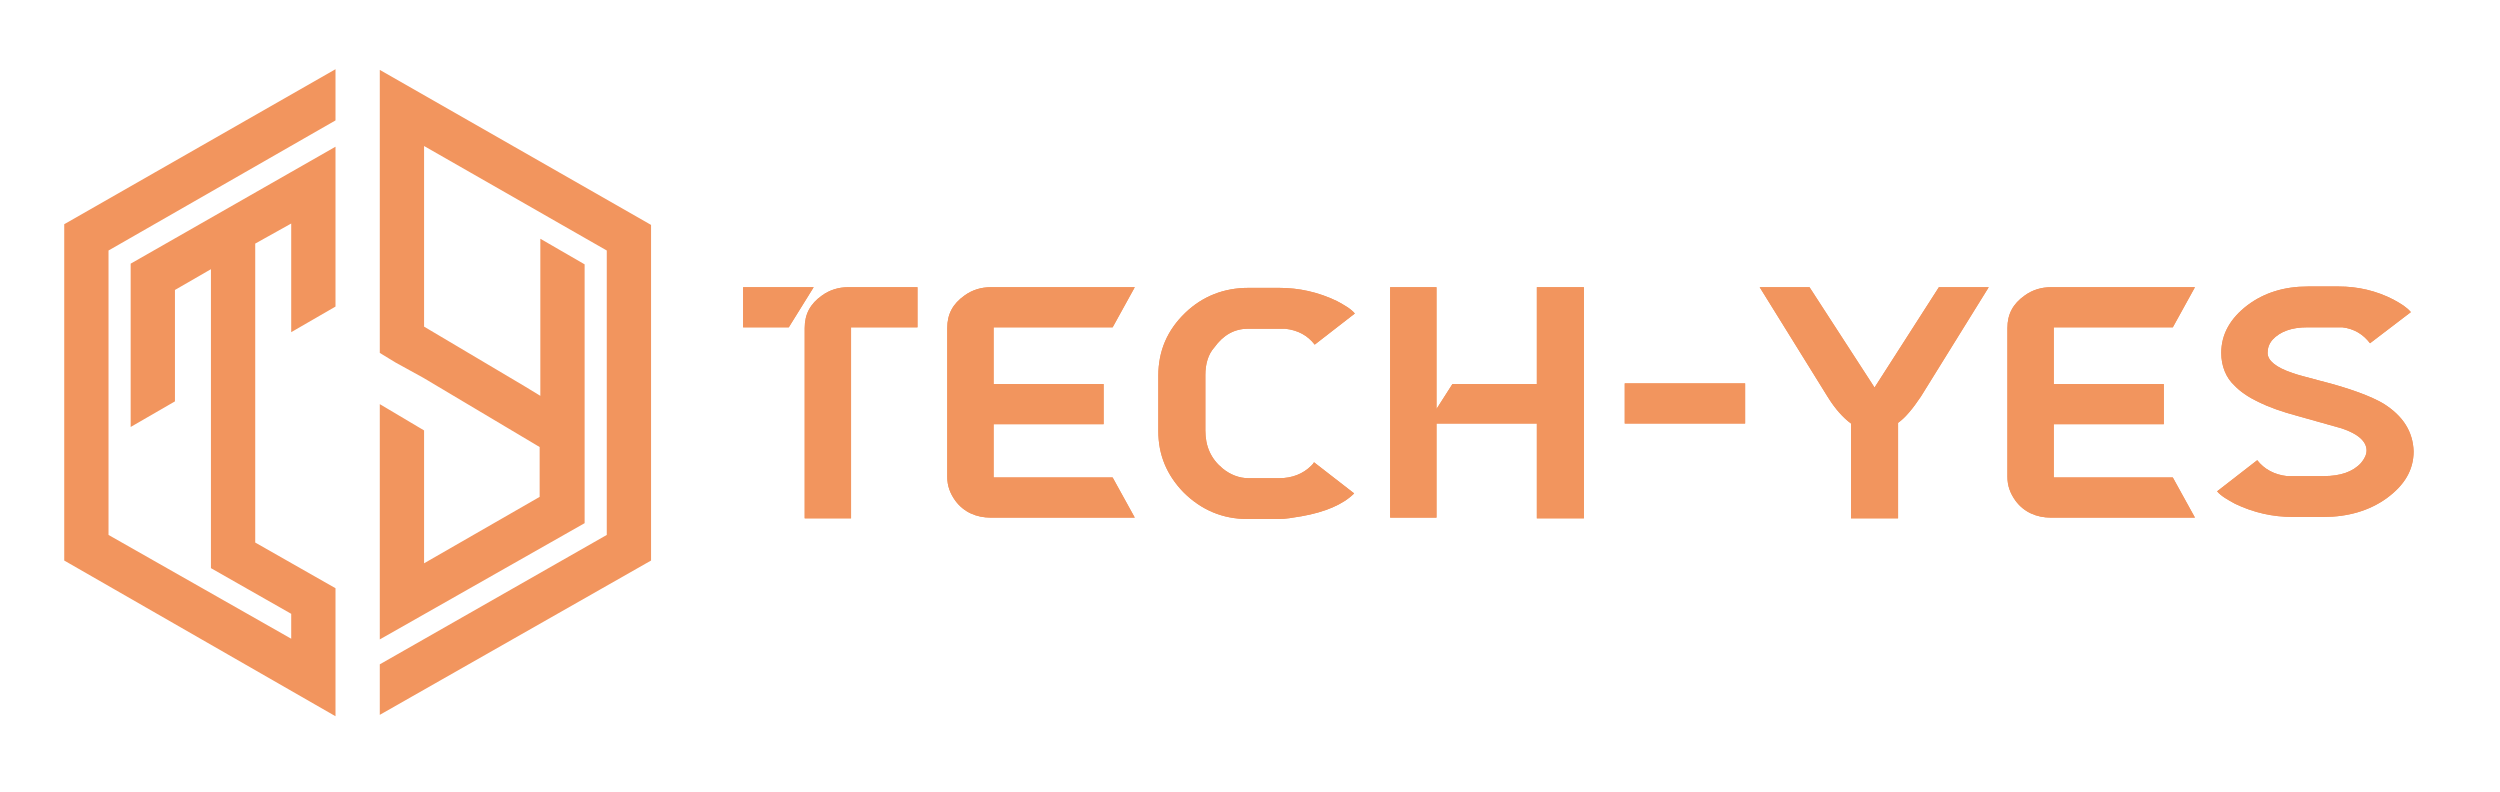
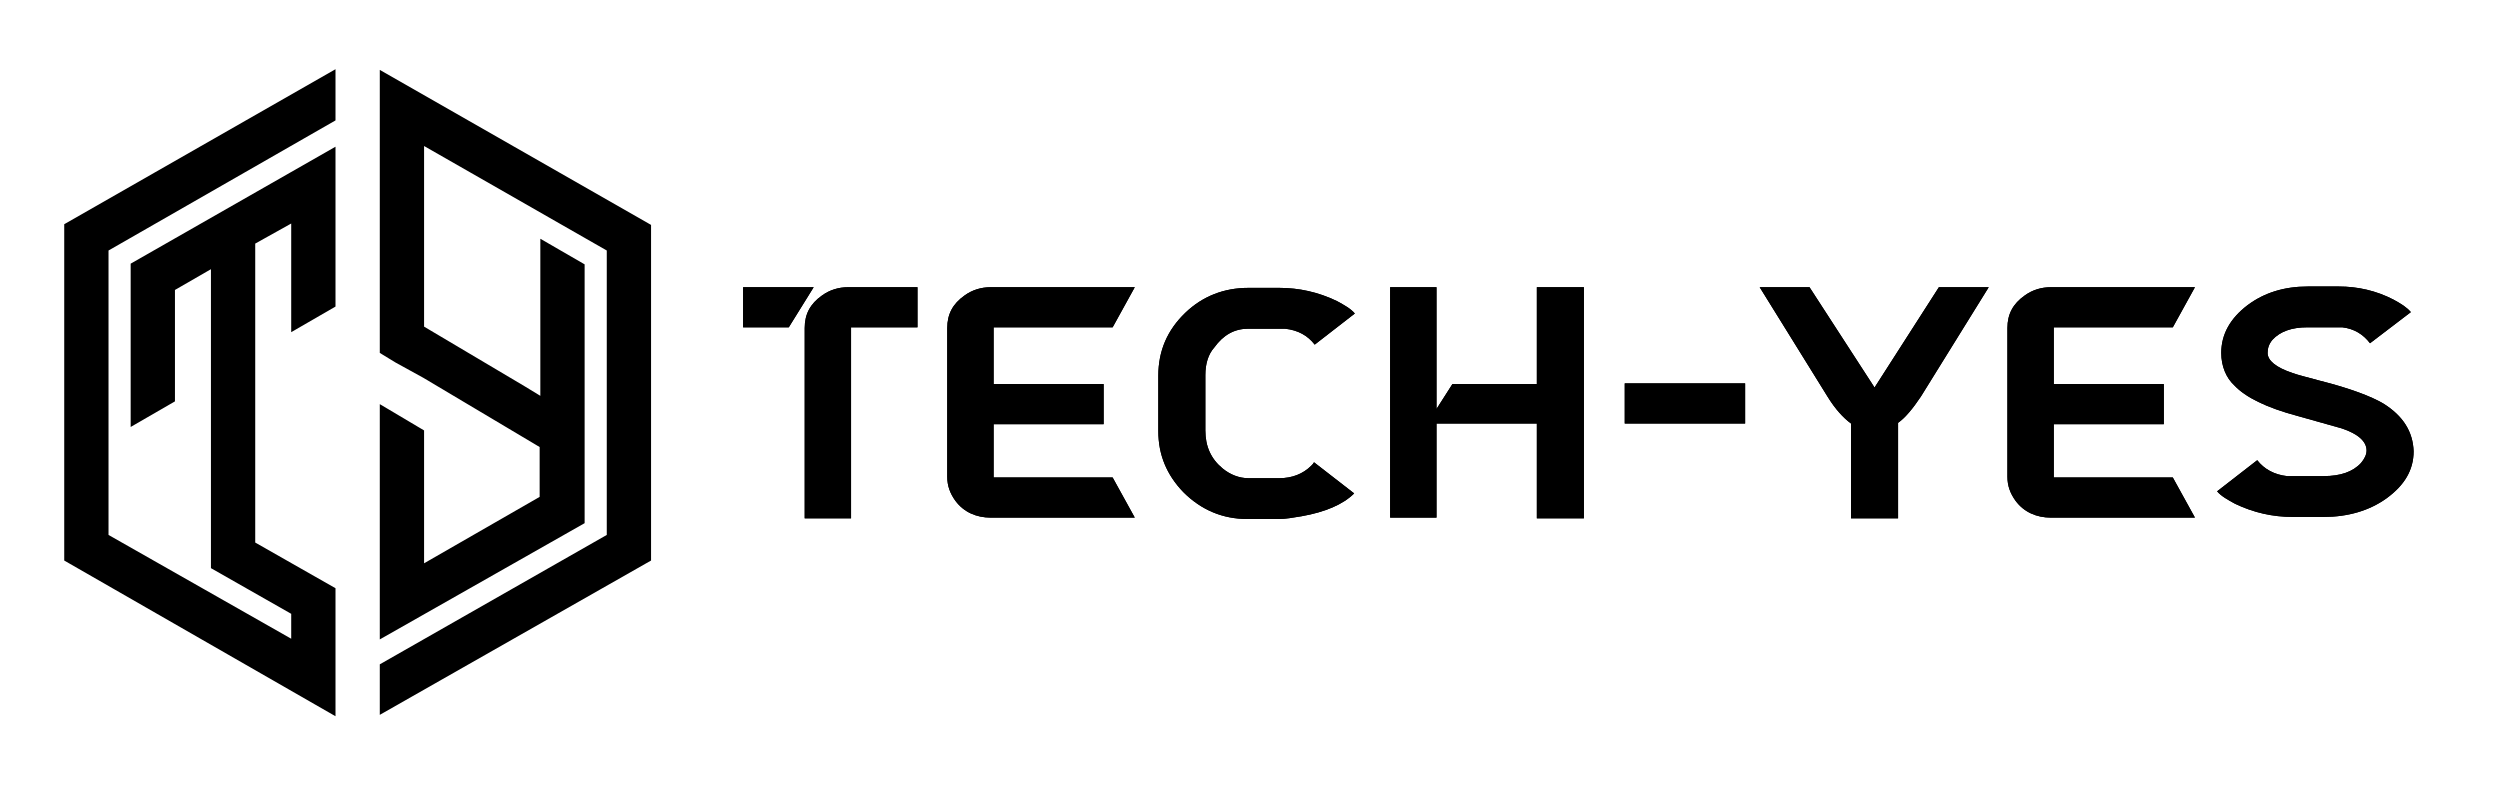
<svg xmlns="http://www.w3.org/2000/svg" version="1.1" id="Layer_1" x="0px" y="0px" viewBox="0 0 359.7 114.4" enable-background="new 0 0 359.7 114.4" xml:space="preserve" width="1200" height="380">
  <g>
    <g>
      <linearGradient id="SVGID_1_" gradientUnits="userSpaceOnUse" x1="8.557" y1="81.189" x2="93.244" y2="32.296">
-         <stop offset="0" style="stop-color:#F9BE4D" fill="#F2955E" />
-         <stop offset="0.489" style="stop-color:#F4836E" fill="#F2955E" />
-         <stop offset="0.918" style="stop-color:#F37477" fill="#F2955E" />
-         <stop offset="0.93" style="stop-color:#F37377" fill="#F2955E" />
+         <stop offset="0" style="stop-color:#F9BE4D" fill="currentColor" />
+         <stop offset="0.489" style="stop-color:#F4836E" fill="currentColor" />
+         <stop offset="0.918" style="stop-color:#F37477" fill="currentColor" />
+         <stop offset="0.93" style="stop-color:#F37377" fill="currentColor" />
      </linearGradient>
-       <path fill="#F2955E" d="M47.7,85.2L47.7,85.2l0,10.9l0,0v7.4L8.5,81V32.4L47.7,10v7.4L14.9,36.2v41.1l26.4,15v-3.6    l-11.6-6.6v-4.3l0,0V38.9l-5.2,3V58l-6.4,3.7V38.1l29.6-16.9v7.4l0,0v15.7l-6.4,3.7V32.3l-5.2,2.9v43.2L47.7,85V85.2z M60.5,24.9    v7.4v1.2v1.1v12.6L75,55.8l2.3,1.4v-9.5v-5.8v-7.4l6.4,3.7v37.4L54.1,92.4V85l0,0V58.4l6.4,3.8v19.2l16.7-9.6v-7.2l-16.8-10    l-4-2.2L54.1,51l0-16.4h0v-5.9v-7.4v-6.5h0v-4.7l39.2,22.4V81l-39.2,22.3V96l32.8-18.7V36.2L60.5,21.1V24.9z" />
+       <path fill="currentColor" d="M47.7,85.2L47.7,85.2l0,10.9l0,0v7.4L8.5,81V32.4L47.7,10v7.4L14.9,36.2v41.1l26.4,15v-3.6    l-11.6-6.6v-4.3l0,0V38.9l-5.2,3V58l-6.4,3.7V38.1l29.6-16.9v7.4l0,0v15.7l-6.4,3.7V32.3l-5.2,2.9v43.2L47.7,85V85.2z M60.5,24.9    v7.4v1.2v1.1v12.6L75,55.8l2.3,1.4v-9.5v-5.8v-7.4l6.4,3.7v37.4L54.1,92.4V85l0,0V58.4l6.4,3.8v19.2l16.7-9.6v-7.2l-16.8-10    l-4-2.2L54.1,51l0-16.4h0v-5.9v-7.4v-6.5h0v-4.7l39.2,22.4V81l-39.2,22.3V96l32.8-18.7V36.2L60.5,21.1V24.9z" />
    </g>
  </g>
  <g>
    <g>
-       <path d="M116.8,41.5l-3.6,5.8h-6.6v-5.8H116.8z M122.3,74.9h-6.8V47.4c0-2,0.8-3.5,2.5-4.7c1.1-0.8,2.4-1.2,3.8-1.2h10v5.8h-9.6    V74.9z" fill="#F2955E" />
-       <path d="M142.8,61.2v7.8H160l3.2,5.8h-20.8c-2.1,0-3.9-0.8-5.1-2.4c-0.8-1.1-1.2-2.2-1.2-3.5V47.4c0-2,0.8-3.5,2.5-4.7    c1.1-0.8,2.4-1.2,3.8-1.2h20.8l-3.2,5.8h-17.2v8.2h15.9v5.8H142.8z" fill="#F2955E" />
-       <path d="M173.4,54.2v8c0,2.3,0.8,4.1,2.5,5.5c1.1,0.9,2.4,1.4,3.7,1.4h4.5c1.8,0,3.4-0.6,4.6-1.8c0.2-0.2,0.3-0.3,0.4-0.5l5.8,4.5    c-1.6,1.6-4.2,2.7-7.6,3.3c-1.2,0.2-2.3,0.4-3.3,0.4h-4.5c-3.6,0-6.7-1.3-9.3-3.9c-2.4-2.5-3.6-5.4-3.6-8.8v-8    c0-3.6,1.3-6.6,3.9-9.1c2.5-2.4,5.6-3.6,9.1-3.6h4.5c2.8,0,5.6,0.6,8.3,1.9c1.1,0.6,2,1.1,2.6,1.8l-5.8,4.5    c-1-1.3-2.4-2.1-4.3-2.3c-0.3,0-0.6,0-0.8,0h-4.5c-2,0-3.6,0.9-4.9,2.7C173.8,51.2,173.4,52.6,173.4,54.2z" fill="#F2955E" />
-       <path d="M206.8,59.1l2.3-3.6h12.2v-14h6.8v33.4h-6.8V61.2h-14.5v13.6h-6.7V41.5h6.7V59.1z" fill="#F2955E" />
-       <path d="M234,61.2v-5.8h17.4v5.8H234z" fill="#F2955E" />
-       <path d="M270.1,56l9.3-14.5h7.2l-9.8,15.8c-1.2,1.8-2.3,3.1-3.3,3.8v13.8h-6.8V61.2c-1.1-0.8-2.3-2.1-3.4-3.9l-9.8-15.8h7.2    L270.1,56z" fill="#F2955E" />
-       <path d="M296,61.2v7.8h17.2l3.2,5.8h-20.8c-2.1,0-3.9-0.8-5.1-2.4c-0.8-1.1-1.2-2.2-1.2-3.5V47.4c0-2,0.8-3.5,2.5-4.7    c1.1-0.8,2.4-1.2,3.8-1.2h20.8l-3.2,5.8H296v8.2h15.9v5.8H296z" fill="#F2955E" />
-       <path d="M320.2,51c0-2.7,1.3-5,3.8-6.9c2.4-1.8,5.3-2.7,8.7-2.7h4.5c2.7,0,5.4,0.6,7.9,1.9c1.1,0.6,1.9,1.1,2.5,1.8l-5.9,4.5    c-1-1.3-2.3-2.1-4-2.3c-0.2,0-0.4,0-0.6,0h-4.5c-2.2,0-3.9,0.6-5,1.8c-0.5,0.6-0.7,1.2-0.7,1.9c0,1.1,1.2,2.1,3.6,2.9    c0.8,0.3,2.1,0.6,3.9,1.1c4.4,1.1,7.5,2.3,9.2,3.3c2.9,1.8,4.3,4.1,4.4,6.9c0,2.7-1.3,4.9-3.9,6.8c-2.5,1.8-5.6,2.7-9.1,2.7h-4.5    c-2.8,0-5.6-0.6-8.3-1.9c-1.1-0.6-2-1.1-2.6-1.8l5.8-4.5c1,1.3,2.5,2.1,4.3,2.3c0.3,0,0.6,0,0.8,0h4.5c2.4,0,4.2-0.6,5.4-1.9    c0.5-0.6,0.8-1.2,0.8-1.8c0-1.3-1.2-2.4-3.6-3.2c-0.4-0.1-2.5-0.7-6.4-1.8c-4.5-1.2-7.5-2.7-9.1-4.4    C320.9,54.6,320.2,52.9,320.2,51z" fill="#F2955E" />
+       <path d="M116.8,41.5l-3.6,5.8h-6.6v-5.8H116.8z M122.3,74.9h-6.8V47.4c0-2,0.8-3.5,2.5-4.7c1.1-0.8,2.4-1.2,3.8-1.2h10v5.8h-9.6    V74.9z" fill="currentColor" />
+       <path d="M142.8,61.2v7.8H160l3.2,5.8h-20.8c-2.1,0-3.9-0.8-5.1-2.4c-0.8-1.1-1.2-2.2-1.2-3.5V47.4c0-2,0.8-3.5,2.5-4.7    c1.1-0.8,2.4-1.2,3.8-1.2h20.8l-3.2,5.8h-17.2v8.2h15.9v5.8H142.8z" fill="currentColor" />
+       <path d="M173.4,54.2v8c0,2.3,0.8,4.1,2.5,5.5c1.1,0.9,2.4,1.4,3.7,1.4h4.5c1.8,0,3.4-0.6,4.6-1.8c0.2-0.2,0.3-0.3,0.4-0.5l5.8,4.5    c-1.6,1.6-4.2,2.7-7.6,3.3c-1.2,0.2-2.3,0.4-3.3,0.4h-4.5c-3.6,0-6.7-1.3-9.3-3.9c-2.4-2.5-3.6-5.4-3.6-8.8v-8    c0-3.6,1.3-6.6,3.9-9.1c2.5-2.4,5.6-3.6,9.1-3.6h4.5c2.8,0,5.6,0.6,8.3,1.9c1.1,0.6,2,1.1,2.6,1.8l-5.8,4.5    c-1-1.3-2.4-2.1-4.3-2.3c-0.3,0-0.6,0-0.8,0h-4.5c-2,0-3.6,0.9-4.9,2.7C173.8,51.2,173.4,52.6,173.4,54.2z" fill="currentColor" />
+       <path d="M206.8,59.1l2.3-3.6h12.2v-14h6.8v33.4h-6.8V61.2h-14.5v13.6h-6.7V41.5h6.7V59.1z" fill="currentColor" />
+       <path d="M234,61.2v-5.8h17.4v5.8H234z" fill="currentColor" />
+       <path d="M270.1,56l9.3-14.5h7.2l-9.8,15.8c-1.2,1.8-2.3,3.1-3.3,3.8v13.8h-6.8V61.2c-1.1-0.8-2.3-2.1-3.4-3.9l-9.8-15.8h7.2    L270.1,56z" fill="currentColor" />
+       <path d="M296,61.2v7.8h17.2l3.2,5.8h-20.8c-2.1,0-3.9-0.8-5.1-2.4c-0.8-1.1-1.2-2.2-1.2-3.5V47.4c0-2,0.8-3.5,2.5-4.7    c1.1-0.8,2.4-1.2,3.8-1.2h20.8l-3.2,5.8H296v8.2h15.9v5.8H296z" fill="currentColor" />
+       <path d="M320.2,51c0-2.7,1.3-5,3.8-6.9c2.4-1.8,5.3-2.7,8.7-2.7h4.5c2.7,0,5.4,0.6,7.9,1.9c1.1,0.6,1.9,1.1,2.5,1.8l-5.9,4.5    c-1-1.3-2.3-2.1-4-2.3c-0.2,0-0.4,0-0.6,0h-4.5c-2.2,0-3.9,0.6-5,1.8c-0.5,0.6-0.7,1.2-0.7,1.9c0,1.1,1.2,2.1,3.6,2.9    c0.8,0.3,2.1,0.6,3.9,1.1c4.4,1.1,7.5,2.3,9.2,3.3c2.9,1.8,4.3,4.1,4.4,6.9c0,2.7-1.3,4.9-3.9,6.8c-2.5,1.8-5.6,2.7-9.1,2.7h-4.5    c-2.8,0-5.6-0.6-8.3-1.9c-1.1-0.6-2-1.1-2.6-1.8l5.8-4.5c1,1.3,2.5,2.1,4.3,2.3c0.3,0,0.6,0,0.8,0h4.5c2.4,0,4.2-0.6,5.4-1.9    c0.5-0.6,0.8-1.2,0.8-1.8c0-1.3-1.2-2.4-3.6-3.2c-0.4-0.1-2.5-0.7-6.4-1.8c-4.5-1.2-7.5-2.7-9.1-4.4    C320.9,54.6,320.2,52.9,320.2,51z" fill="currentColor" />
    </g>
    <g>
      <linearGradient id="SVGID_00000013904797716733631230000006231780265402613661_" gradientUnits="userSpaceOnUse" x1="129.857" y1="1.105" x2="322.21" y2="112.16">
-         <stop offset="4.993059e-9" style="stop-color:#F37377" fill="#F2955E" />
-         <stop offset="0.457" style="stop-color:#F58D69" fill="#F2955E" />
-         <stop offset="0.708" style="stop-color:#F7A35C" fill="#F2955E" />
-         <stop offset="1" style="stop-color:#F8B94F" fill="#F2955E" />
+         <stop offset="4.993059e-9" style="stop-color:#F37377" fill="currentColor" />
+         <stop offset="0.457" style="stop-color:#F58D69" fill="currentColor" />
+         <stop offset="0.708" style="stop-color:#F7A35C" fill="currentColor" />
+         <stop offset="1" style="stop-color:#F8B94F" fill="currentColor" />
      </linearGradient>
-       <path fill="#F2955E" d="M116.8,41.5l-3.6,5.8h-6.6v-5.8H116.8z     M122.3,74.9h-6.8V47.4c0-2,0.8-3.5,2.5-4.7c1.1-0.8,2.4-1.2,3.8-1.2h10v5.8h-9.6V74.9z" />
+       <path fill="currentColor" d="M116.8,41.5l-3.6,5.8h-6.6v-5.8H116.8z     M122.3,74.9h-6.8V47.4c0-2,0.8-3.5,2.5-4.7c1.1-0.8,2.4-1.2,3.8-1.2h10v5.8h-9.6V74.9z" />
      <linearGradient id="SVGID_00000078018575777636719870000009404962148248238761_" gradientUnits="userSpaceOnUse" x1="129.857" y1="1.105" x2="322.21" y2="112.16">
-         <stop offset="4.993059e-9" style="stop-color:#F37377" fill="#F2955E" />
-         <stop offset="0.457" style="stop-color:#F58D69" fill="#F2955E" />
-         <stop offset="0.708" style="stop-color:#F7A35C" fill="#F2955E" />
-         <stop offset="1" style="stop-color:#F8B94F" fill="#F2955E" />
+         <stop offset="4.993059e-9" style="stop-color:#F37377" fill="currentColor" />
+         <stop offset="0.457" style="stop-color:#F58D69" fill="currentColor" />
+         <stop offset="0.708" style="stop-color:#F7A35C" fill="currentColor" />
+         <stop offset="1" style="stop-color:#F8B94F" fill="currentColor" />
      </linearGradient>
-       <path fill="#F2955E" d="M142.8,61.2v7.8H160l3.2,5.8h-20.8    c-2.1,0-3.9-0.8-5.1-2.4c-0.8-1.1-1.2-2.2-1.2-3.5V47.4c0-2,0.8-3.5,2.5-4.7c1.1-0.8,2.4-1.2,3.8-1.2h20.8l-3.2,5.8h-17.2v8.2    h15.9v5.8H142.8z" />
+       <path fill="currentColor" d="M142.8,61.2v7.8H160l3.2,5.8h-20.8    c-2.1,0-3.9-0.8-5.1-2.4c-0.8-1.1-1.2-2.2-1.2-3.5V47.4c0-2,0.8-3.5,2.5-4.7c1.1-0.8,2.4-1.2,3.8-1.2h20.8l-3.2,5.8h-17.2v8.2    h15.9v5.8H142.8z" />
      <linearGradient id="SVGID_00000146458199741607840980000009434002209977043101_" gradientUnits="userSpaceOnUse" x1="129.857" y1="1.105" x2="322.21" y2="112.16">
-         <stop offset="4.993059e-9" style="stop-color:#F37377" fill="#F2955E" />
-         <stop offset="0.457" style="stop-color:#F58D69" fill="#F2955E" />
-         <stop offset="0.708" style="stop-color:#F7A35C" fill="#F2955E" />
-         <stop offset="1" style="stop-color:#F8B94F" fill="#F2955E" />
+         <stop offset="4.993059e-9" style="stop-color:#F37377" fill="currentColor" />
+         <stop offset="0.457" style="stop-color:#F58D69" fill="currentColor" />
+         <stop offset="0.708" style="stop-color:#F7A35C" fill="currentColor" />
+         <stop offset="1" style="stop-color:#F8B94F" fill="currentColor" />
      </linearGradient>
-       <path fill="#F2955E" d="M173.4,54.2v8c0,2.3,0.8,4.1,2.5,5.5    c1.1,0.9,2.4,1.4,3.7,1.4h4.5c1.8,0,3.4-0.6,4.6-1.8c0.2-0.2,0.3-0.3,0.4-0.5l5.8,4.5c-1.6,1.6-4.2,2.7-7.6,3.3    c-1.2,0.2-2.3,0.4-3.3,0.4h-4.5c-3.6,0-6.7-1.3-9.3-3.9c-2.4-2.5-3.6-5.4-3.6-8.8v-8c0-3.6,1.3-6.6,3.9-9.1    c2.5-2.4,5.6-3.6,9.1-3.6h4.5c2.8,0,5.6,0.6,8.3,1.9c1.1,0.6,2,1.1,2.6,1.8l-5.8,4.5c-1-1.3-2.4-2.1-4.3-2.3c-0.3,0-0.6,0-0.8,0    h-4.5c-2,0-3.6,0.9-4.9,2.7C173.8,51.2,173.4,52.6,173.4,54.2z" />
+       <path fill="currentColor" d="M173.4,54.2v8c0,2.3,0.8,4.1,2.5,5.5    c1.1,0.9,2.4,1.4,3.7,1.4h4.5c1.8,0,3.4-0.6,4.6-1.8c0.2-0.2,0.3-0.3,0.4-0.5l5.8,4.5c-1.6,1.6-4.2,2.7-7.6,3.3    c-1.2,0.2-2.3,0.4-3.3,0.4h-4.5c-3.6,0-6.7-1.3-9.3-3.9c-2.4-2.5-3.6-5.4-3.6-8.8v-8c0-3.6,1.3-6.6,3.9-9.1    c2.5-2.4,5.6-3.6,9.1-3.6h4.5c2.8,0,5.6,0.6,8.3,1.9c1.1,0.6,2,1.1,2.6,1.8l-5.8,4.5c-1-1.3-2.4-2.1-4.3-2.3c-0.3,0-0.6,0-0.8,0    h-4.5c-2,0-3.6,0.9-4.9,2.7C173.8,51.2,173.4,52.6,173.4,54.2z" />
      <linearGradient id="SVGID_00000072266044910374032580000017237073174709499307_" gradientUnits="userSpaceOnUse" x1="129.857" y1="1.105" x2="322.21" y2="112.16">
-         <stop offset="4.993059e-9" style="stop-color:#F37377" fill="#F2955E" />
-         <stop offset="0.457" style="stop-color:#F58D69" fill="#F2955E" />
-         <stop offset="0.708" style="stop-color:#F7A35C" fill="#F2955E" />
-         <stop offset="1" style="stop-color:#F8B94F" fill="#F2955E" />
+         <stop offset="4.993059e-9" style="stop-color:#F37377" fill="currentColor" />
+         <stop offset="0.457" style="stop-color:#F58D69" fill="currentColor" />
+         <stop offset="0.708" style="stop-color:#F7A35C" fill="currentColor" />
+         <stop offset="1" style="stop-color:#F8B94F" fill="currentColor" />
      </linearGradient>
-       <path fill="#F2955E" d="M206.8,59.1l2.3-3.6h12.2v-14h6.8v33.4h-6.8    V61.2h-14.5v13.6h-6.7V41.5h6.7V59.1z" />
+       <path fill="currentColor" d="M206.8,59.1l2.3-3.6h12.2v-14h6.8v33.4h-6.8    V61.2h-14.5v13.6h-6.7V41.5h6.7V59.1z" />
      <linearGradient id="SVGID_00000043430774055649827250000011895269739889586342_" gradientUnits="userSpaceOnUse" x1="129.857" y1="1.105" x2="322.21" y2="112.16">
-         <stop offset="4.993059e-9" style="stop-color:#F37377" fill="#F2955E" />
-         <stop offset="0.457" style="stop-color:#F58D69" fill="#F2955E" />
-         <stop offset="0.708" style="stop-color:#F7A35C" fill="#F2955E" />
-         <stop offset="1" style="stop-color:#F8B94F" fill="#F2955E" />
+         <stop offset="4.993059e-9" style="stop-color:#F37377" fill="currentColor" />
+         <stop offset="0.457" style="stop-color:#F58D69" fill="currentColor" />
+         <stop offset="0.708" style="stop-color:#F7A35C" fill="currentColor" />
+         <stop offset="1" style="stop-color:#F8B94F" fill="currentColor" />
      </linearGradient>
-       <path fill="#F2955E" d="M234,61.2v-5.8h17.4v5.8H234z" />
+       <path fill="currentColor" d="M234,61.2v-5.8h17.4v5.8H234z" />
      <linearGradient id="SVGID_00000127765553438182906670000007836114148731453100_" gradientUnits="userSpaceOnUse" x1="129.857" y1="1.105" x2="322.21" y2="112.16">
-         <stop offset="4.993059e-9" style="stop-color:#F37377" fill="#F2955E" />
-         <stop offset="0.457" style="stop-color:#F58D69" fill="#F2955E" />
-         <stop offset="0.708" style="stop-color:#F7A35C" fill="#F2955E" />
-         <stop offset="1" style="stop-color:#F8B94F" fill="#F2955E" />
+         <stop offset="4.993059e-9" style="stop-color:#F37377" fill="currentColor" />
+         <stop offset="0.457" style="stop-color:#F58D69" fill="currentColor" />
+         <stop offset="0.708" style="stop-color:#F7A35C" fill="currentColor" />
+         <stop offset="1" style="stop-color:#F8B94F" fill="currentColor" />
      </linearGradient>
-       <path fill="#F2955E" d="M270.1,56l9.3-14.5h7.2l-9.8,15.8    c-1.2,1.8-2.3,3.1-3.3,3.8v13.8h-6.8V61.2c-1.1-0.8-2.3-2.1-3.4-3.9l-9.8-15.8h7.2L270.1,56z" />
+       <path fill="currentColor" d="M270.1,56l9.3-14.5h7.2l-9.8,15.8    c-1.2,1.8-2.3,3.1-3.3,3.8v13.8h-6.8V61.2c-1.1-0.8-2.3-2.1-3.4-3.9l-9.8-15.8h7.2L270.1,56z" />
      <linearGradient id="SVGID_00000036970915479742668620000006996085049004644505_" gradientUnits="userSpaceOnUse" x1="129.857" y1="1.105" x2="322.21" y2="112.16">
-         <stop offset="4.993059e-9" style="stop-color:#F37377" fill="#F2955E" />
-         <stop offset="0.457" style="stop-color:#F58D69" fill="#F2955E" />
-         <stop offset="0.708" style="stop-color:#F7A35C" fill="#F2955E" />
-         <stop offset="1" style="stop-color:#F8B94F" fill="#F2955E" />
+         <stop offset="4.993059e-9" style="stop-color:#F37377" fill="currentColor" />
+         <stop offset="0.457" style="stop-color:#F58D69" fill="currentColor" />
+         <stop offset="0.708" style="stop-color:#F7A35C" fill="currentColor" />
+         <stop offset="1" style="stop-color:#F8B94F" fill="currentColor" />
      </linearGradient>
-       <path fill="#F2955E" d="M296,61.2v7.8h17.2l3.2,5.8h-20.8    c-2.1,0-3.9-0.8-5.1-2.4c-0.8-1.1-1.2-2.2-1.2-3.5V47.4c0-2,0.8-3.5,2.5-4.7c1.1-0.8,2.4-1.2,3.8-1.2h20.8l-3.2,5.8H296v8.2h15.9    v5.8H296z" />
+       <path fill="currentColor" d="M296,61.2v7.8h17.2l3.2,5.8h-20.8    c-2.1,0-3.9-0.8-5.1-2.4c-0.8-1.1-1.2-2.2-1.2-3.5V47.4c0-2,0.8-3.5,2.5-4.7c1.1-0.8,2.4-1.2,3.8-1.2h20.8l-3.2,5.8H296v8.2h15.9    v5.8H296z" />
      <linearGradient id="SVGID_00000090296435355675372050000000430329706722110399_" gradientUnits="userSpaceOnUse" x1="129.857" y1="1.105" x2="322.21" y2="112.16">
-         <stop offset="4.993059e-9" style="stop-color:#F37377" fill="#F2955E" />
-         <stop offset="0.457" style="stop-color:#F58D69" fill="#F2955E" />
-         <stop offset="0.708" style="stop-color:#F7A35C" fill="#F2955E" />
-         <stop offset="1" style="stop-color:#F8B94F" fill="#F2955E" />
+         <stop offset="4.993059e-9" style="stop-color:#F37377" fill="currentColor" />
+         <stop offset="0.457" style="stop-color:#F58D69" fill="currentColor" />
+         <stop offset="0.708" style="stop-color:#F7A35C" fill="currentColor" />
+         <stop offset="1" style="stop-color:#F8B94F" fill="currentColor" />
      </linearGradient>
-       <path fill="#F2955E" d="M320.2,51c0-2.7,1.3-5,3.8-6.9    c2.4-1.8,5.3-2.7,8.7-2.7h4.5c2.7,0,5.4,0.6,7.9,1.9c1.1,0.6,1.9,1.1,2.5,1.8l-5.9,4.5c-1-1.3-2.3-2.1-4-2.3c-0.2,0-0.4,0-0.6,0    h-4.5c-2.2,0-3.9,0.6-5,1.8c-0.5,0.6-0.7,1.2-0.7,1.9c0,1.1,1.2,2.1,3.6,2.9c0.8,0.3,2.1,0.6,3.9,1.1c4.4,1.1,7.5,2.3,9.2,3.3    c2.9,1.8,4.3,4.1,4.4,6.9c0,2.7-1.3,4.9-3.9,6.8c-2.5,1.8-5.6,2.7-9.1,2.7h-4.5c-2.8,0-5.6-0.6-8.3-1.9c-1.1-0.6-2-1.1-2.6-1.8    l5.8-4.5c1,1.3,2.5,2.1,4.3,2.3c0.3,0,0.6,0,0.8,0h4.5c2.4,0,4.2-0.6,5.4-1.9c0.5-0.6,0.8-1.2,0.8-1.8c0-1.3-1.2-2.4-3.6-3.2    c-0.4-0.1-2.5-0.7-6.4-1.8c-4.5-1.2-7.5-2.7-9.1-4.4C320.9,54.6,320.2,52.9,320.2,51z" />
+       <path fill="currentColor" d="M320.2,51c0-2.7,1.3-5,3.8-6.9    c2.4-1.8,5.3-2.7,8.7-2.7h4.5c2.7,0,5.4,0.6,7.9,1.9c1.1,0.6,1.9,1.1,2.5,1.8l-5.9,4.5c-1-1.3-2.3-2.1-4-2.3c-0.2,0-0.4,0-0.6,0    h-4.5c-2.2,0-3.9,0.6-5,1.8c-0.5,0.6-0.7,1.2-0.7,1.9c0,1.1,1.2,2.1,3.6,2.9c0.8,0.3,2.1,0.6,3.9,1.1c4.4,1.1,7.5,2.3,9.2,3.3    c2.9,1.8,4.3,4.1,4.4,6.9c0,2.7-1.3,4.9-3.9,6.8c-2.5,1.8-5.6,2.7-9.1,2.7h-4.5c-2.8,0-5.6-0.6-8.3-1.9c-1.1-0.6-2-1.1-2.6-1.8    l5.8-4.5c1,1.3,2.5,2.1,4.3,2.3c0.3,0,0.6,0,0.8,0h4.5c2.4,0,4.2-0.6,5.4-1.9c0.5-0.6,0.8-1.2,0.8-1.8c0-1.3-1.2-2.4-3.6-3.2    c-0.4-0.1-2.5-0.7-6.4-1.8c-4.5-1.2-7.5-2.7-9.1-4.4C320.9,54.6,320.2,52.9,320.2,51z" />
    </g>
  </g>
</svg>
